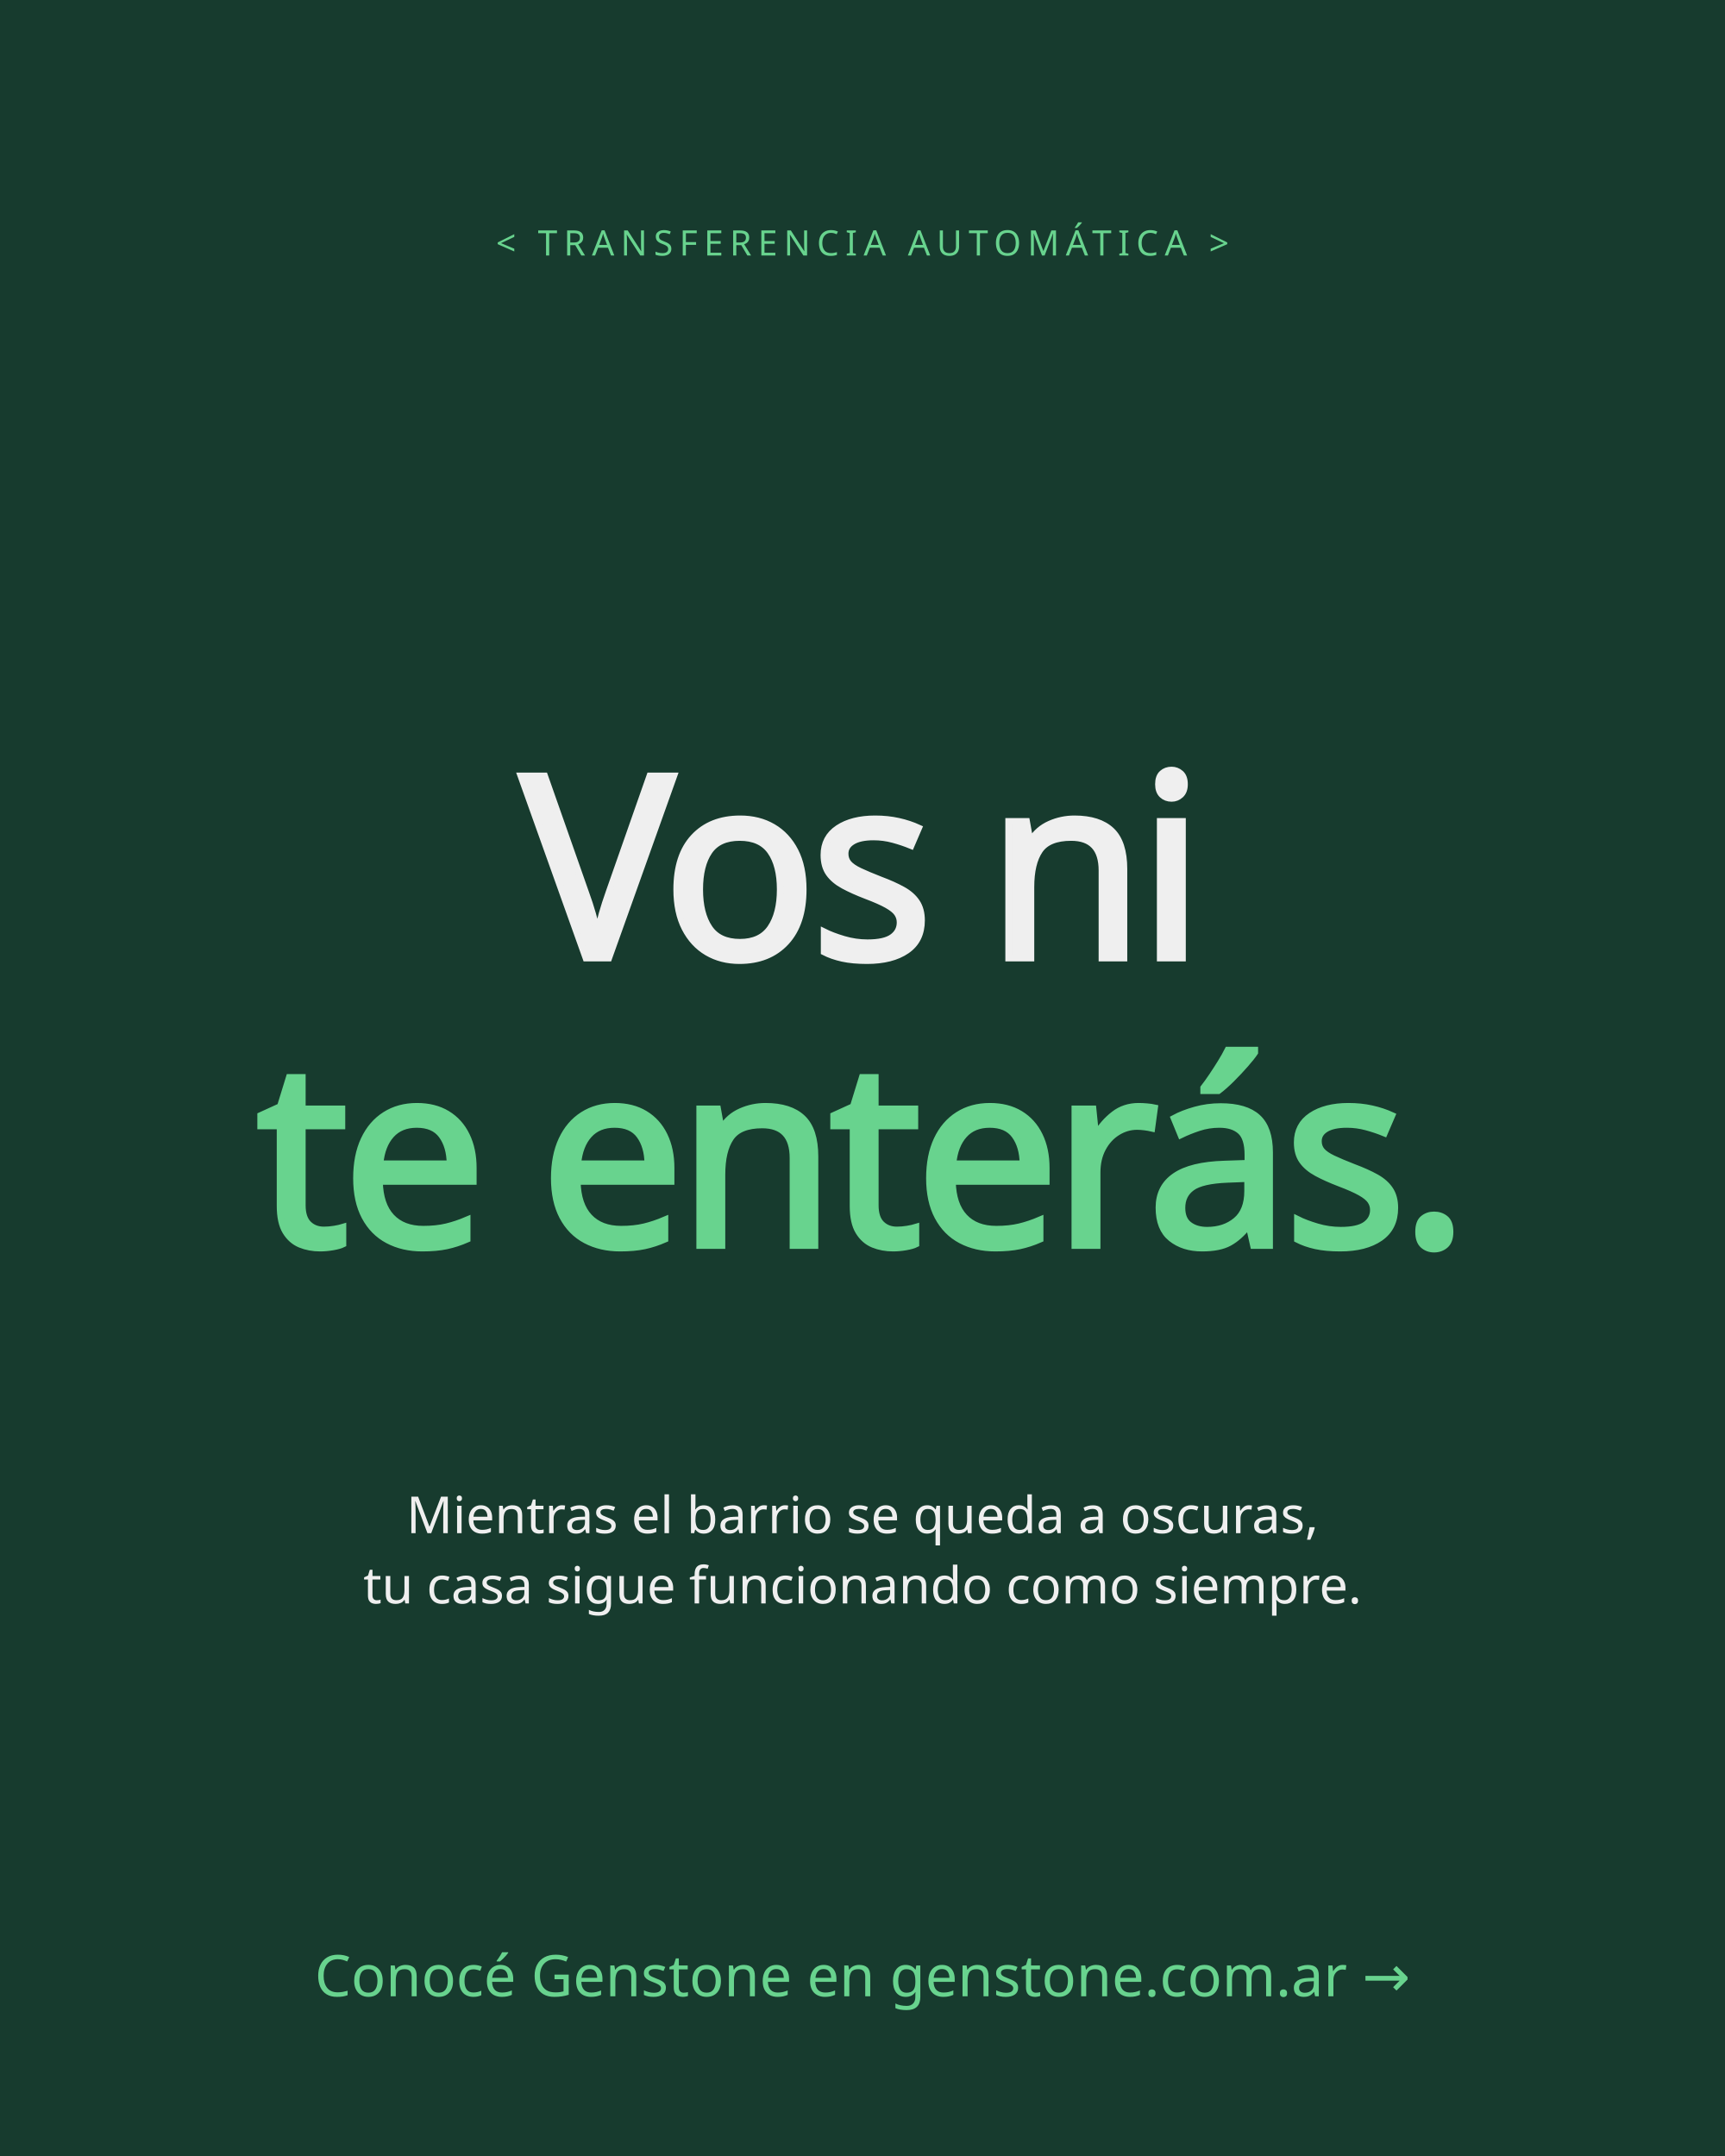
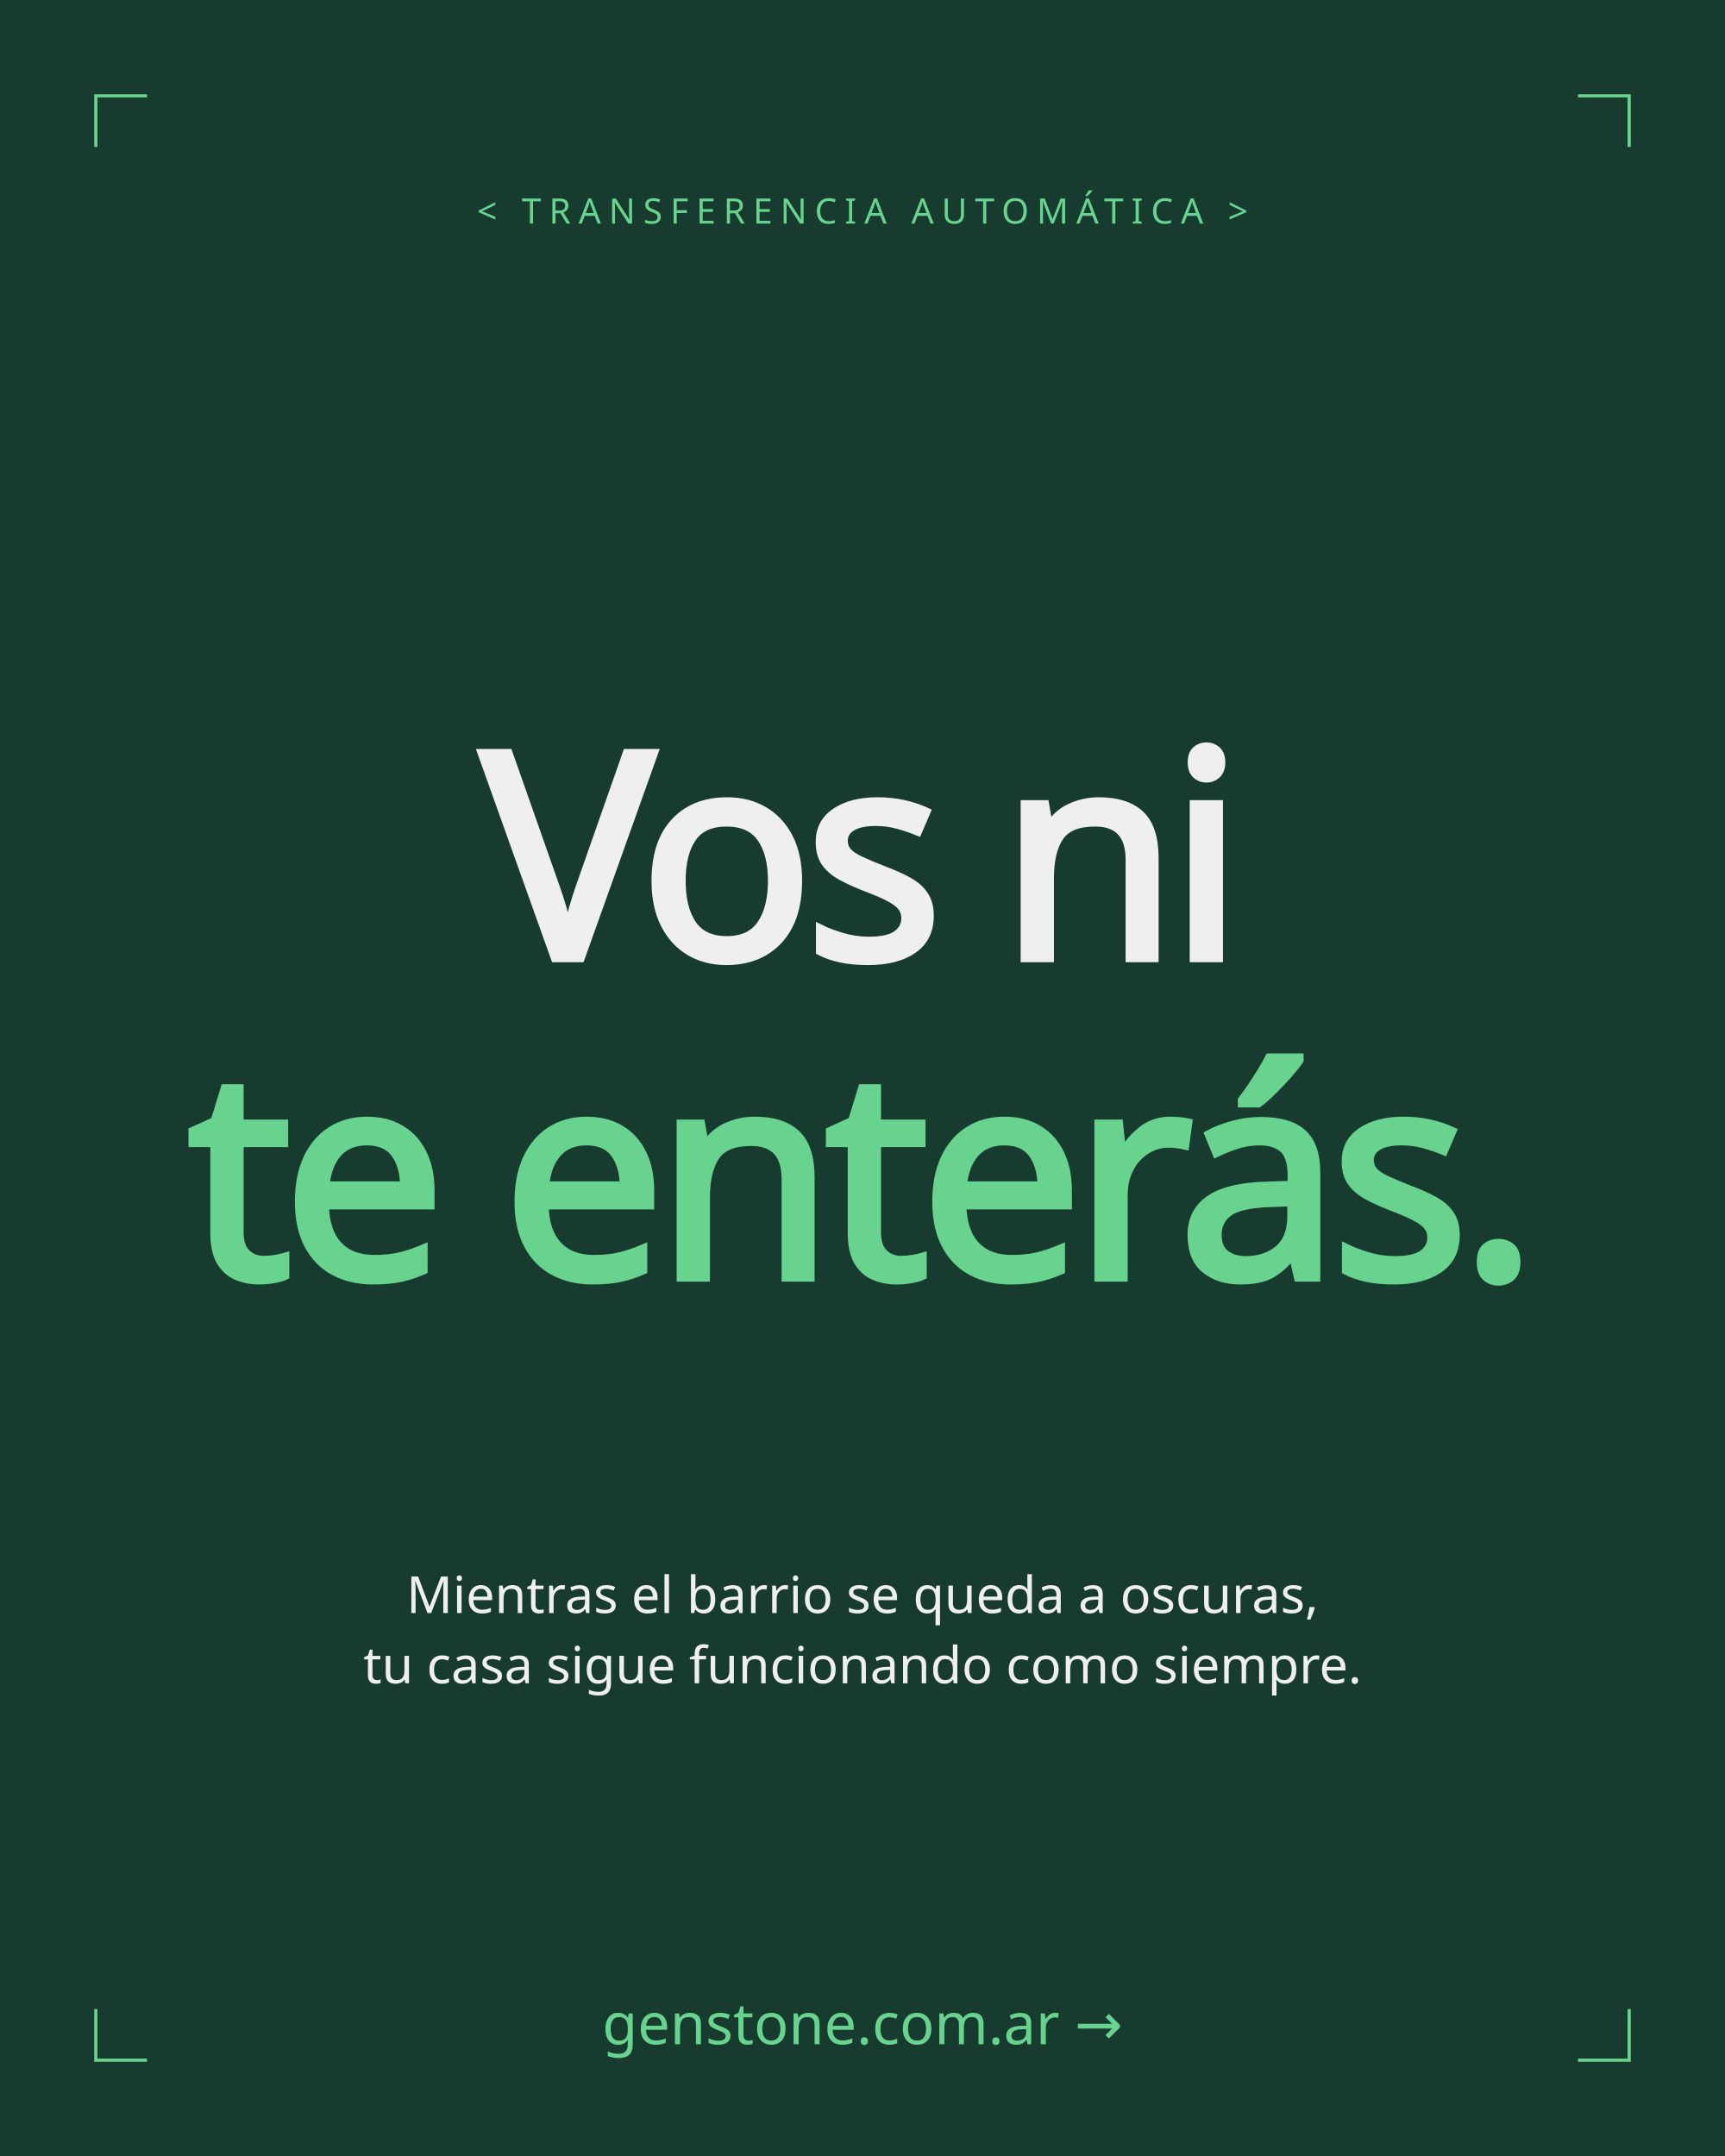
<svg xmlns="http://www.w3.org/2000/svg" width="1080" height="1350" viewBox="0 0 1080 1350">
  <rect width="1080" height="1350" fill="#173B2E" />
-   <text x="540.0" y="160" font-family="Neue Haas Grotesk Display Pro" font-weight="500" font-size="22" fill="#68D38E" text-anchor="middle" letter-spacing="0.18em">&lt; TRANSFERENCIA AUTOMÁTICA &gt;</text>
-   <text x="540.0" y="600" font-family="Neue Haas Grotesk Display Pro" font-weight="500" font-size="160" fill="#EFEFEF" stroke="#EFEFEF" stroke-width="4" text-anchor="middle" letter-spacing="-0.025em">Vos ni</text>
-   <text x="540.0" y="780" font-family="Neue Haas Grotesk Display Pro" font-weight="500" font-size="160" fill="#68D38E" stroke="#68D38E" stroke-width="4" text-anchor="middle" letter-spacing="-0.025em">te enterás.</text>
-   <text x="540.0" y="960" font-family="Neue Haas Grotesk Display Pro" font-weight="300" font-size="32" fill="#EFEFEF" text-anchor="middle" letter-spacing="0">Mientras el barrio se queda a oscuras,</text>
-   <text x="540.0" y="1004" font-family="Neue Haas Grotesk Display Pro" font-weight="300" font-size="32" fill="#EFEFEF" text-anchor="middle" letter-spacing="0">tu casa sigue funcionando como siempre.</text>
-   <text x="540.0" y="1250" font-family="Neue Haas Grotesk Display Pro" font-weight="500" font-size="36" fill="#68D38E" text-anchor="middle" letter-spacing="0">Conocé Genstone en genstone.com.ar →</text>
+   <g stroke="#68D38E" stroke-width="2" fill="none">
+     <polyline points="60,92 60,60 92,60" />
+     <polyline points="988,60 1020,60 1020,92" />
+     <polyline points="60,1258 60,1290 92,1290" />
+     <polyline points="988,1290 1020,1290 1020,1258" />
+   </g>
+   <text x="540.0" y="140" font-family="Neue Haas Grotesk Display Pro" font-weight="500" font-size="22" fill="#68D38E" text-anchor="middle" letter-spacing="0.22em">&lt; TRANSFERENCIA AUTOMÁTICA &gt;</text>
+   <text x="540.0" y="600" font-family="Neue Haas Grotesk Display Pro" font-weight="500" font-size="180" fill="#EFEFEF" stroke="#EFEFEF" stroke-width="5" text-anchor="middle" letter-spacing="-0.03em">Vos ni</text>
+   <text x="540.0" y="800" font-family="Neue Haas Grotesk Display Pro" font-weight="500" font-size="180" fill="#68D38E" stroke="#68D38E" stroke-width="5" text-anchor="middle" letter-spacing="-0.03em">te enterás.</text>
+   <text x="540.0" y="1010" font-family="Neue Haas Grotesk Display Pro" font-weight="300" font-size="32" fill="#EFEFEF" text-anchor="middle" letter-spacing="0">Mientras el barrio se queda a oscuras,</text>
+   <text x="540.0" y="1054" font-family="Neue Haas Grotesk Display Pro" font-weight="300" font-size="32" fill="#EFEFEF" text-anchor="middle" letter-spacing="0">tu casa sigue funcionando como siempre.</text>
+   <text x="540.0" y="1280" font-family="Neue Haas Grotesk Display Pro" font-weight="500" font-size="36" fill="#68D38E" text-anchor="middle" letter-spacing="0">genstone.com.ar →</text>
</svg>
